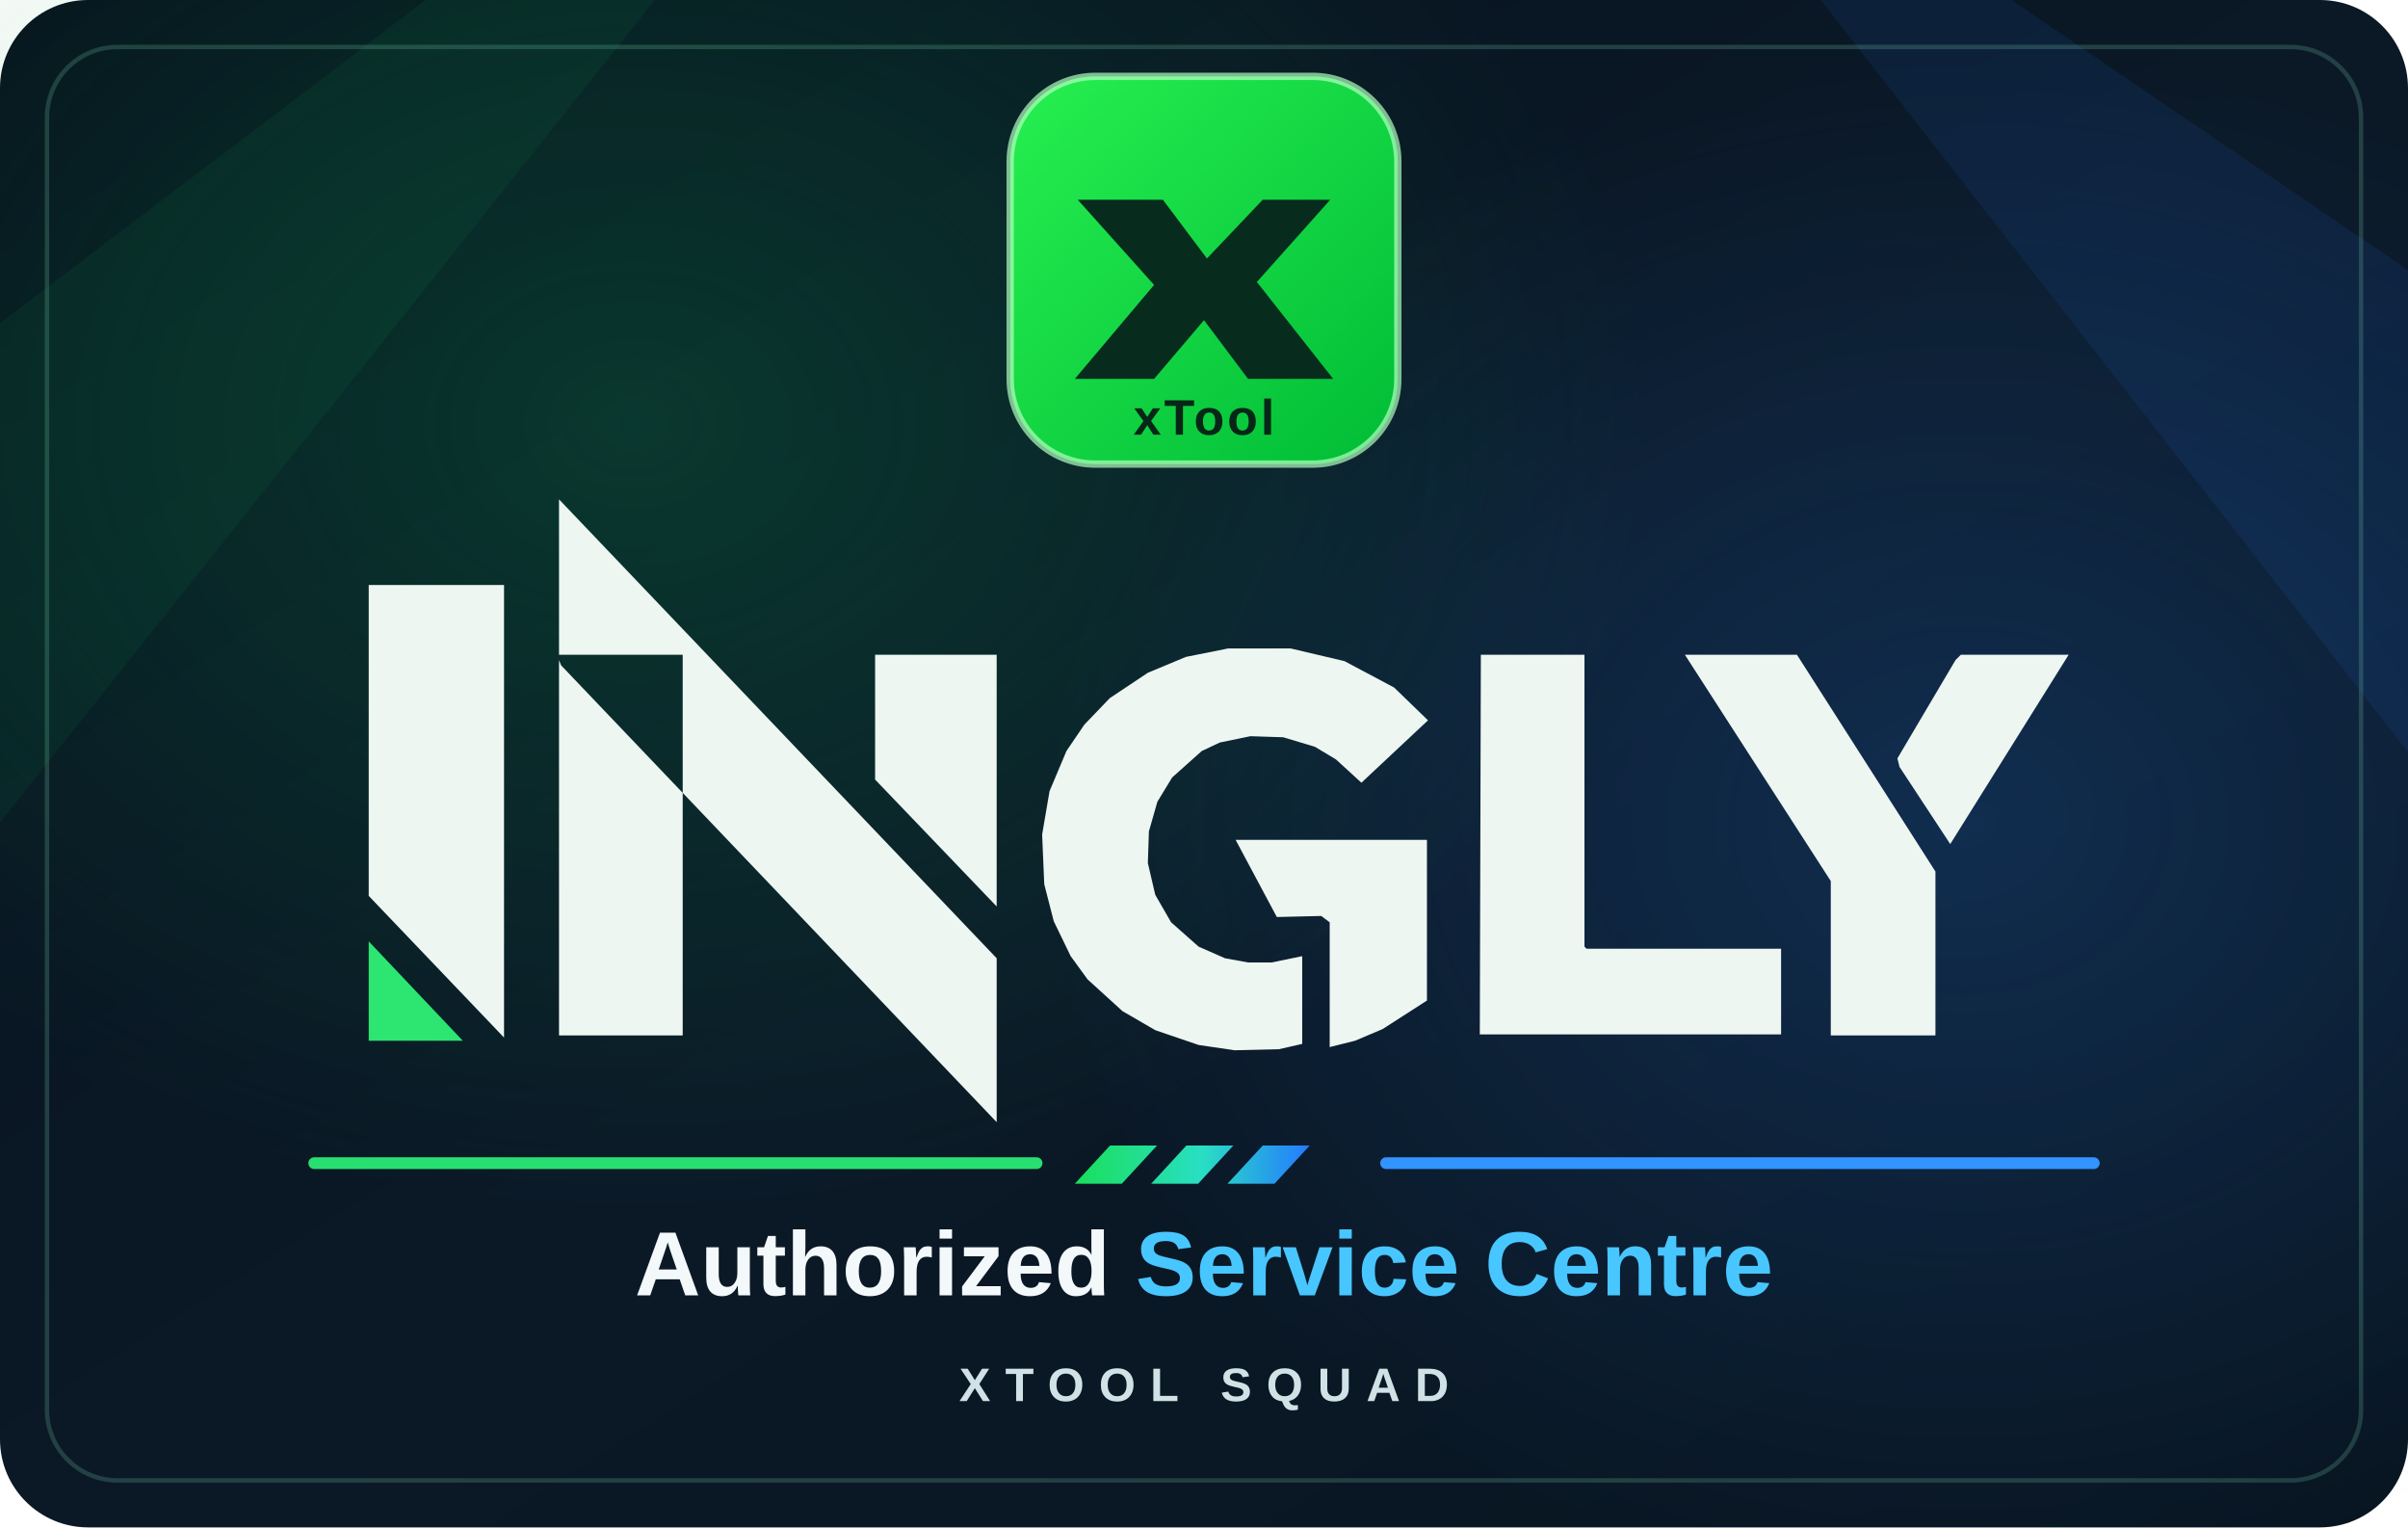
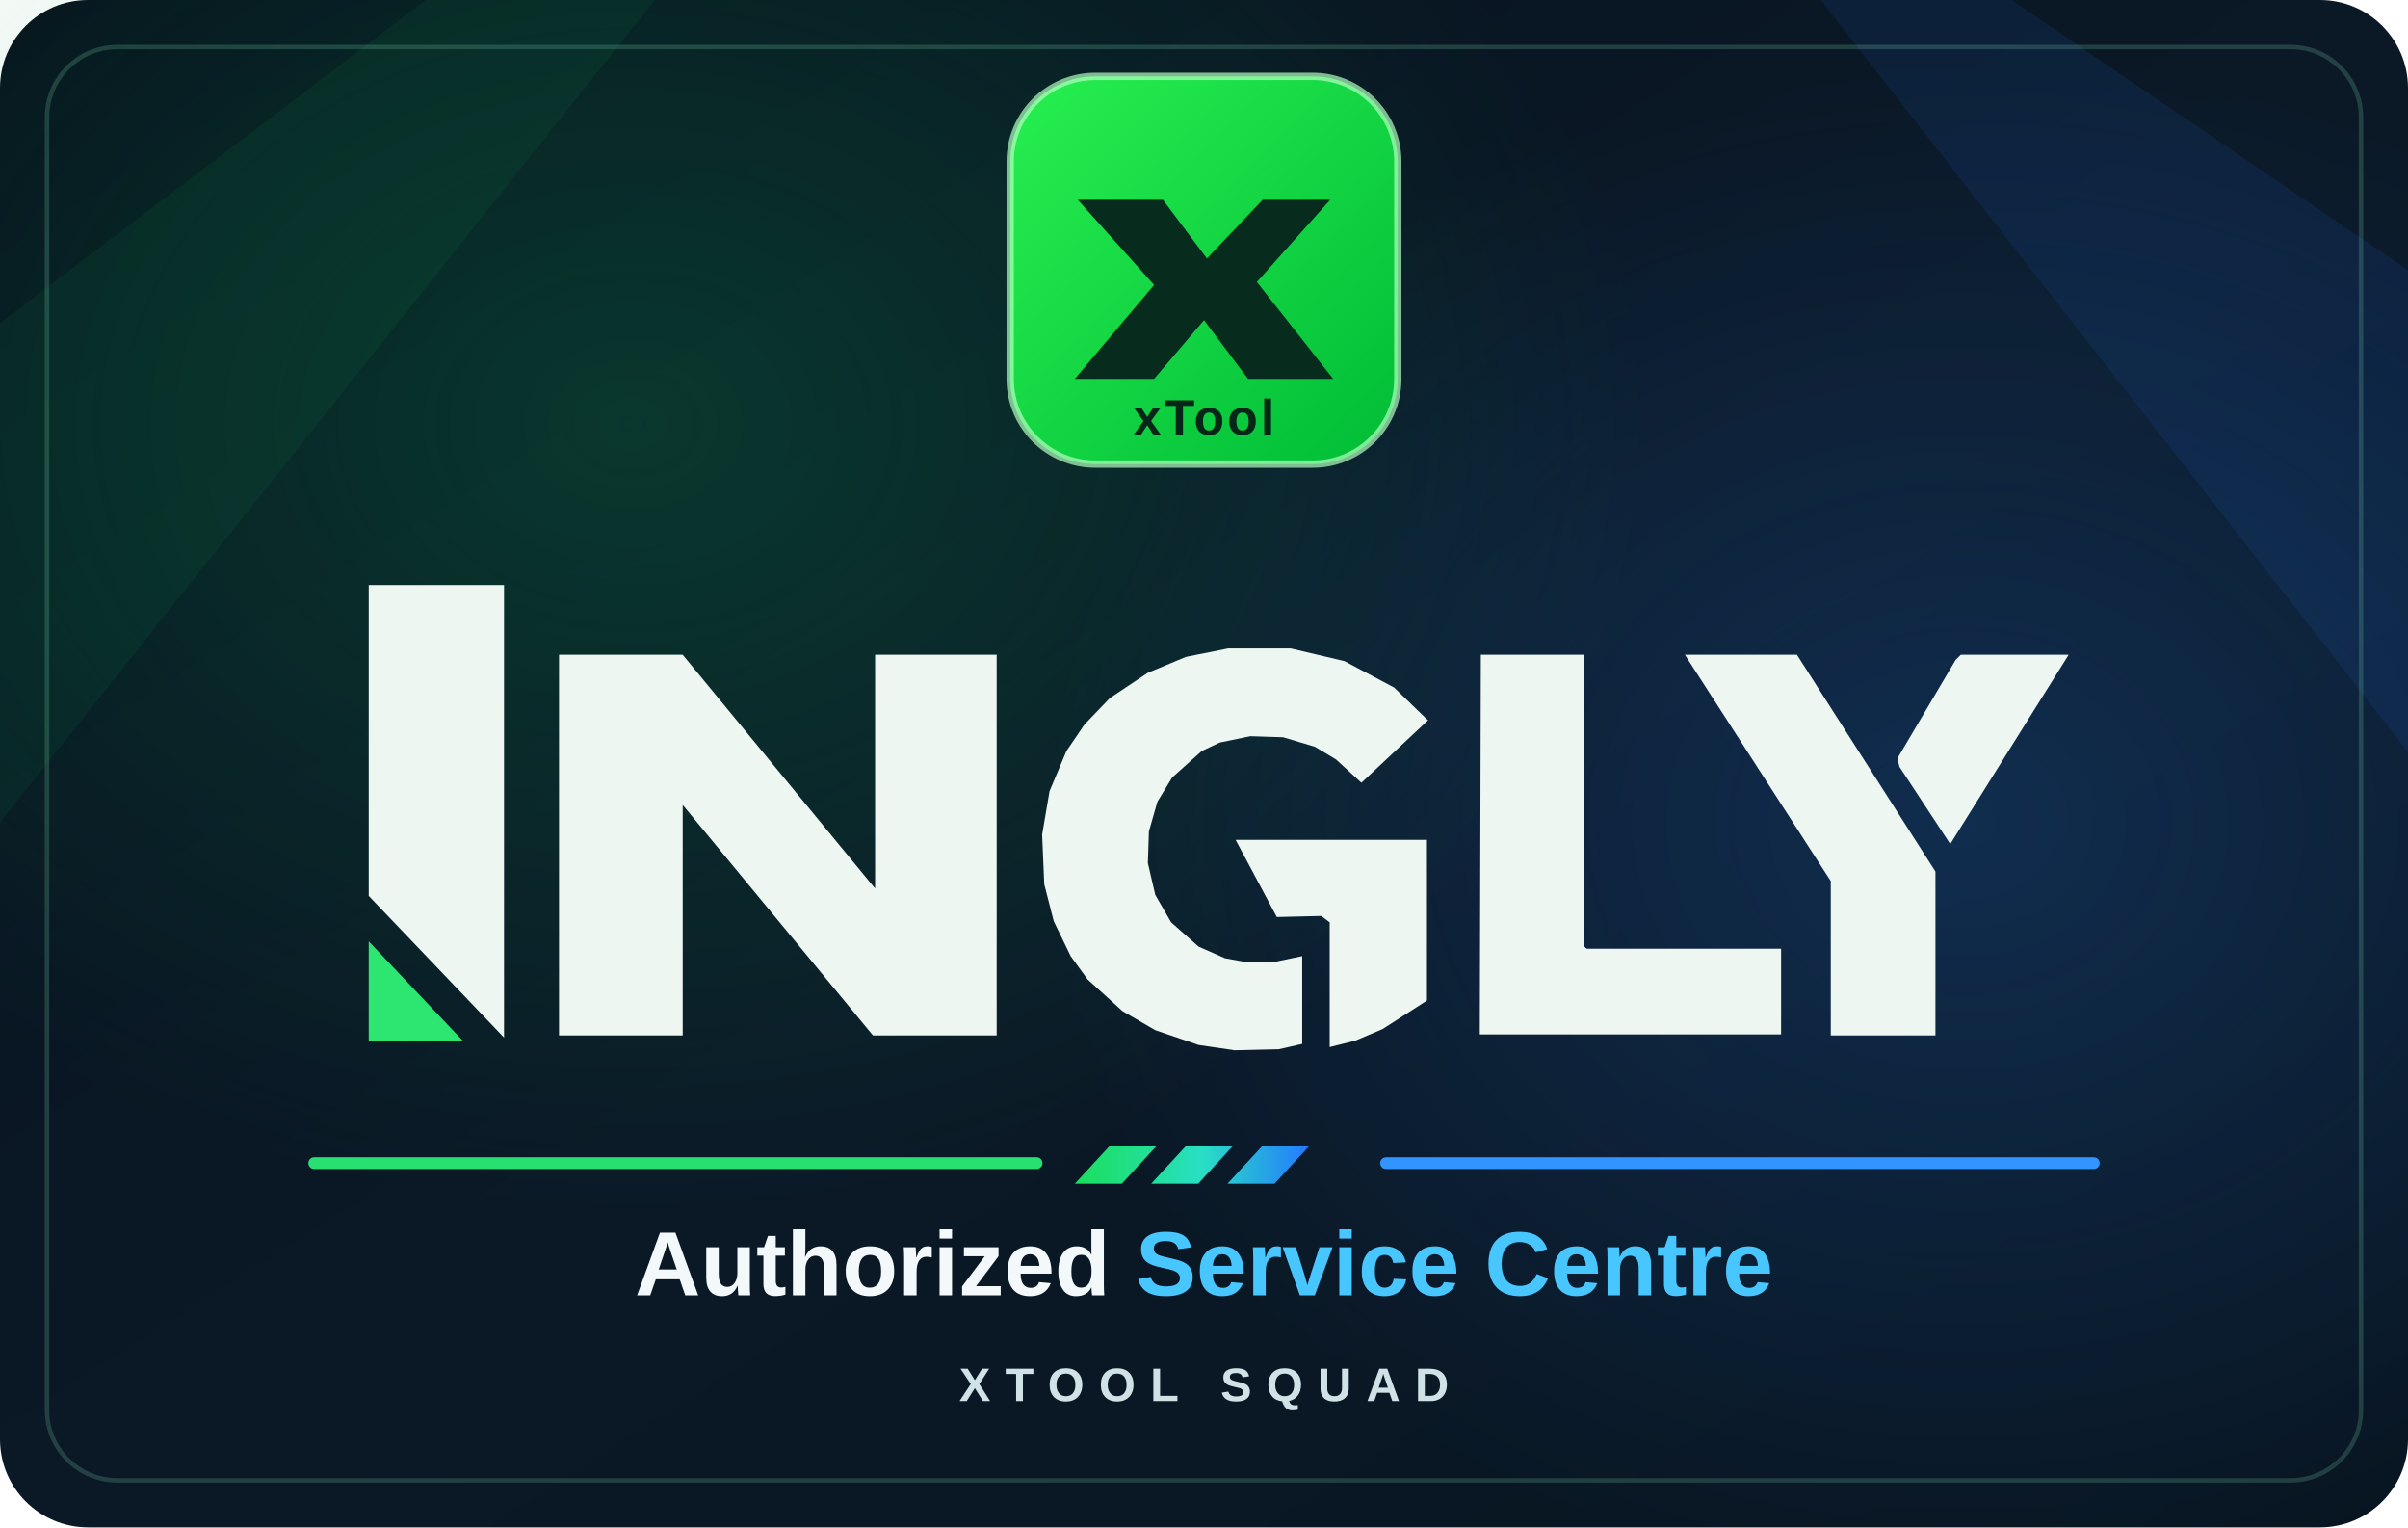
<svg xmlns="http://www.w3.org/2000/svg" width="820" height="520" viewBox="0 0 820 520" role="img" aria-labelledby="badgeTitle badgeDesc">
  <defs>
    <linearGradient id="night" x1="0" y1="0" x2="1" y2="1">
      <stop stop-color="#06101c" />
      <stop offset=".52" stop-color="#0b1927" />
      <stop offset="1" stop-color="#081521" />
    </linearGradient>
    <linearGradient id="green" x1="0" y1="0" x2="1" y2="1">
      <stop stop-color="#27ef50" />
      <stop offset="1" stop-color="#00bc36" />
    </linearGradient>
    <linearGradient id="accent" x1="0" y1="0" x2="1" y2="0">
      <stop stop-color="#19df5a" />
      <stop offset=".54" stop-color="#29dfc3" />
      <stop offset="1" stop-color="#247aff" />
    </linearGradient>
    <radialGradient id="aurora">
      <stop stop-color="#0a924e" stop-opacity=".28" />
      <stop offset="1" stop-color="#0a924e" stop-opacity="0" />
    </radialGradient>
    <radialGradient id="blueglow">
      <stop stop-color="#236dcd" stop-opacity=".25" />
      <stop offset="1" stop-color="#236dcd" stop-opacity="0" />
    </radialGradient>
  </defs>
  <rect width="820" height="520" rx="30" fill="url(#night)" />
  <ellipse cx="215" cy="144" rx="350" ry="270" fill="url(#aurora)" />
  <ellipse cx="670" cy="280" rx="320" ry="260" fill="url(#blueglow)" />
  <path d="M0 110L145 0H223L0 280Z" fill="#16c95b" opacity=".065" />
  <path d="M820 92L685 0H620L820 256Z" fill="#247aff" opacity=".095" />
  <rect x="16" y="16" width="788" height="488" rx="24" fill="none" stroke="#84e3bb" stroke-opacity=".20" stroke-width="1.5" />
  <rect x="344" y="26" width="132" height="132" rx="29" fill="url(#green)" stroke="#b1ffc0" stroke-opacity=".7" stroke-width="2.5" />
  <path d="M367 68H396L411 88L430 68H453L428 96L454 129H425L410 109L393 129H366L393 97Z" fill="#072c1e" />
  <text x="410" y="148" text-anchor="middle" font-family="Arial,Helvetica,sans-serif" font-size="17" font-weight="800" letter-spacing="1" fill="#062718">xTool</text>
  <g transform="translate(190 170) scale(.36)">
    <path id="badge-ingly-i-stem" d="M-179 81H-51V509L-179 375Z" fill="#eef6f2" />
    <path id="badge-ingly-i-foot" d="M-179 418L-90 512H-179Z" fill="#2de571" />
-     <path id="badge-ingly-ngly" d="M641,322 680,395 722,394 730,400 730,518 754,512 780,501 822,474 822,322Z M1,147 118,147 118,507 1,507Z M1429,147 1327,147 1322,152 1267,245 1269,253 1317,326Z M1066,147 1204,361 1204,507 1303,507 1303,352 1172,147Z M873,147 872,506 1157,506 1157,425 973,425 971,423 971,147Z M300,147 300,265 415,385 415,147Z M634,141 594,149 558,164 522,188 498,213 481,238 465,276 458,317 460,364 469,399 485,432 501,454 534,484 565,502 606,516 640,521 682,520 704,515 704,432 675,438 653,438 631,434 606,423 580,400 565,374 558,344 559,314 567,286 581,263 609,238 626,230 655,224 686,225 716,234 736,246 760,268 823,209 791,178 744,153 693,141Z M1,0 1,152 3,157 415,589 415,434Z" fill="#eef6f2" fill-rule="evenodd" />
+     <path id="badge-ingly-ngly" d="M641,322 680,395 722,394 730,400 730,518 754,512 780,501 822,474 822,322Z M1,147 H118 L300,368 V147 H415 V507 H298 L118,289 V507 H1Z M1429,147 1327,147 1322,152 1267,245 1269,253 1317,326Z M1066,147 1204,361 1204,507 1303,507 1303,352 1172,147Z M873,147 872,506 1157,506 1157,425 973,425 971,423 971,147Z M634,141 594,149 558,164 522,188 498,213 481,238 465,276 458,317 460,364 469,399 485,432 501,454 534,484 565,502 606,516 640,521 682,520 704,515 704,432 675,438 653,438 631,434 606,423 580,400 565,374 558,344 559,314 567,286 581,263 609,238 626,230 655,224 686,225 716,234 736,246 760,268 823,209 791,178 744,153 693,141Z" fill="#eef6f2" fill-rule="evenodd" />
  </g>
  <rect x="105" y="394" width="250" height="4" rx="2" fill="#28df71" />
  <rect x="470" y="394" width="245" height="4" rx="2" fill="#3194ff" />
  <path d="M378 390L366 403H382L394 390ZM404 390L392 403H408L420 390ZM430 390L418 403H434L446 390Z" fill="url(#accent)" />
  <text x="410" y="441" font-family="Arial,Helvetica,sans-serif" text-anchor="middle" font-size="31" font-weight="700" fill="#f3f8fa">Authorized <tspan fill="#48c6ff">Service Centre</tspan>
  </text>
  <text x="410" y="477" font-family="Arial,Helvetica,sans-serif" text-anchor="middle" font-size="16" font-weight="700" letter-spacing="5" fill="#d0e2e6">XTOOL SQUAD</text>
</svg>
